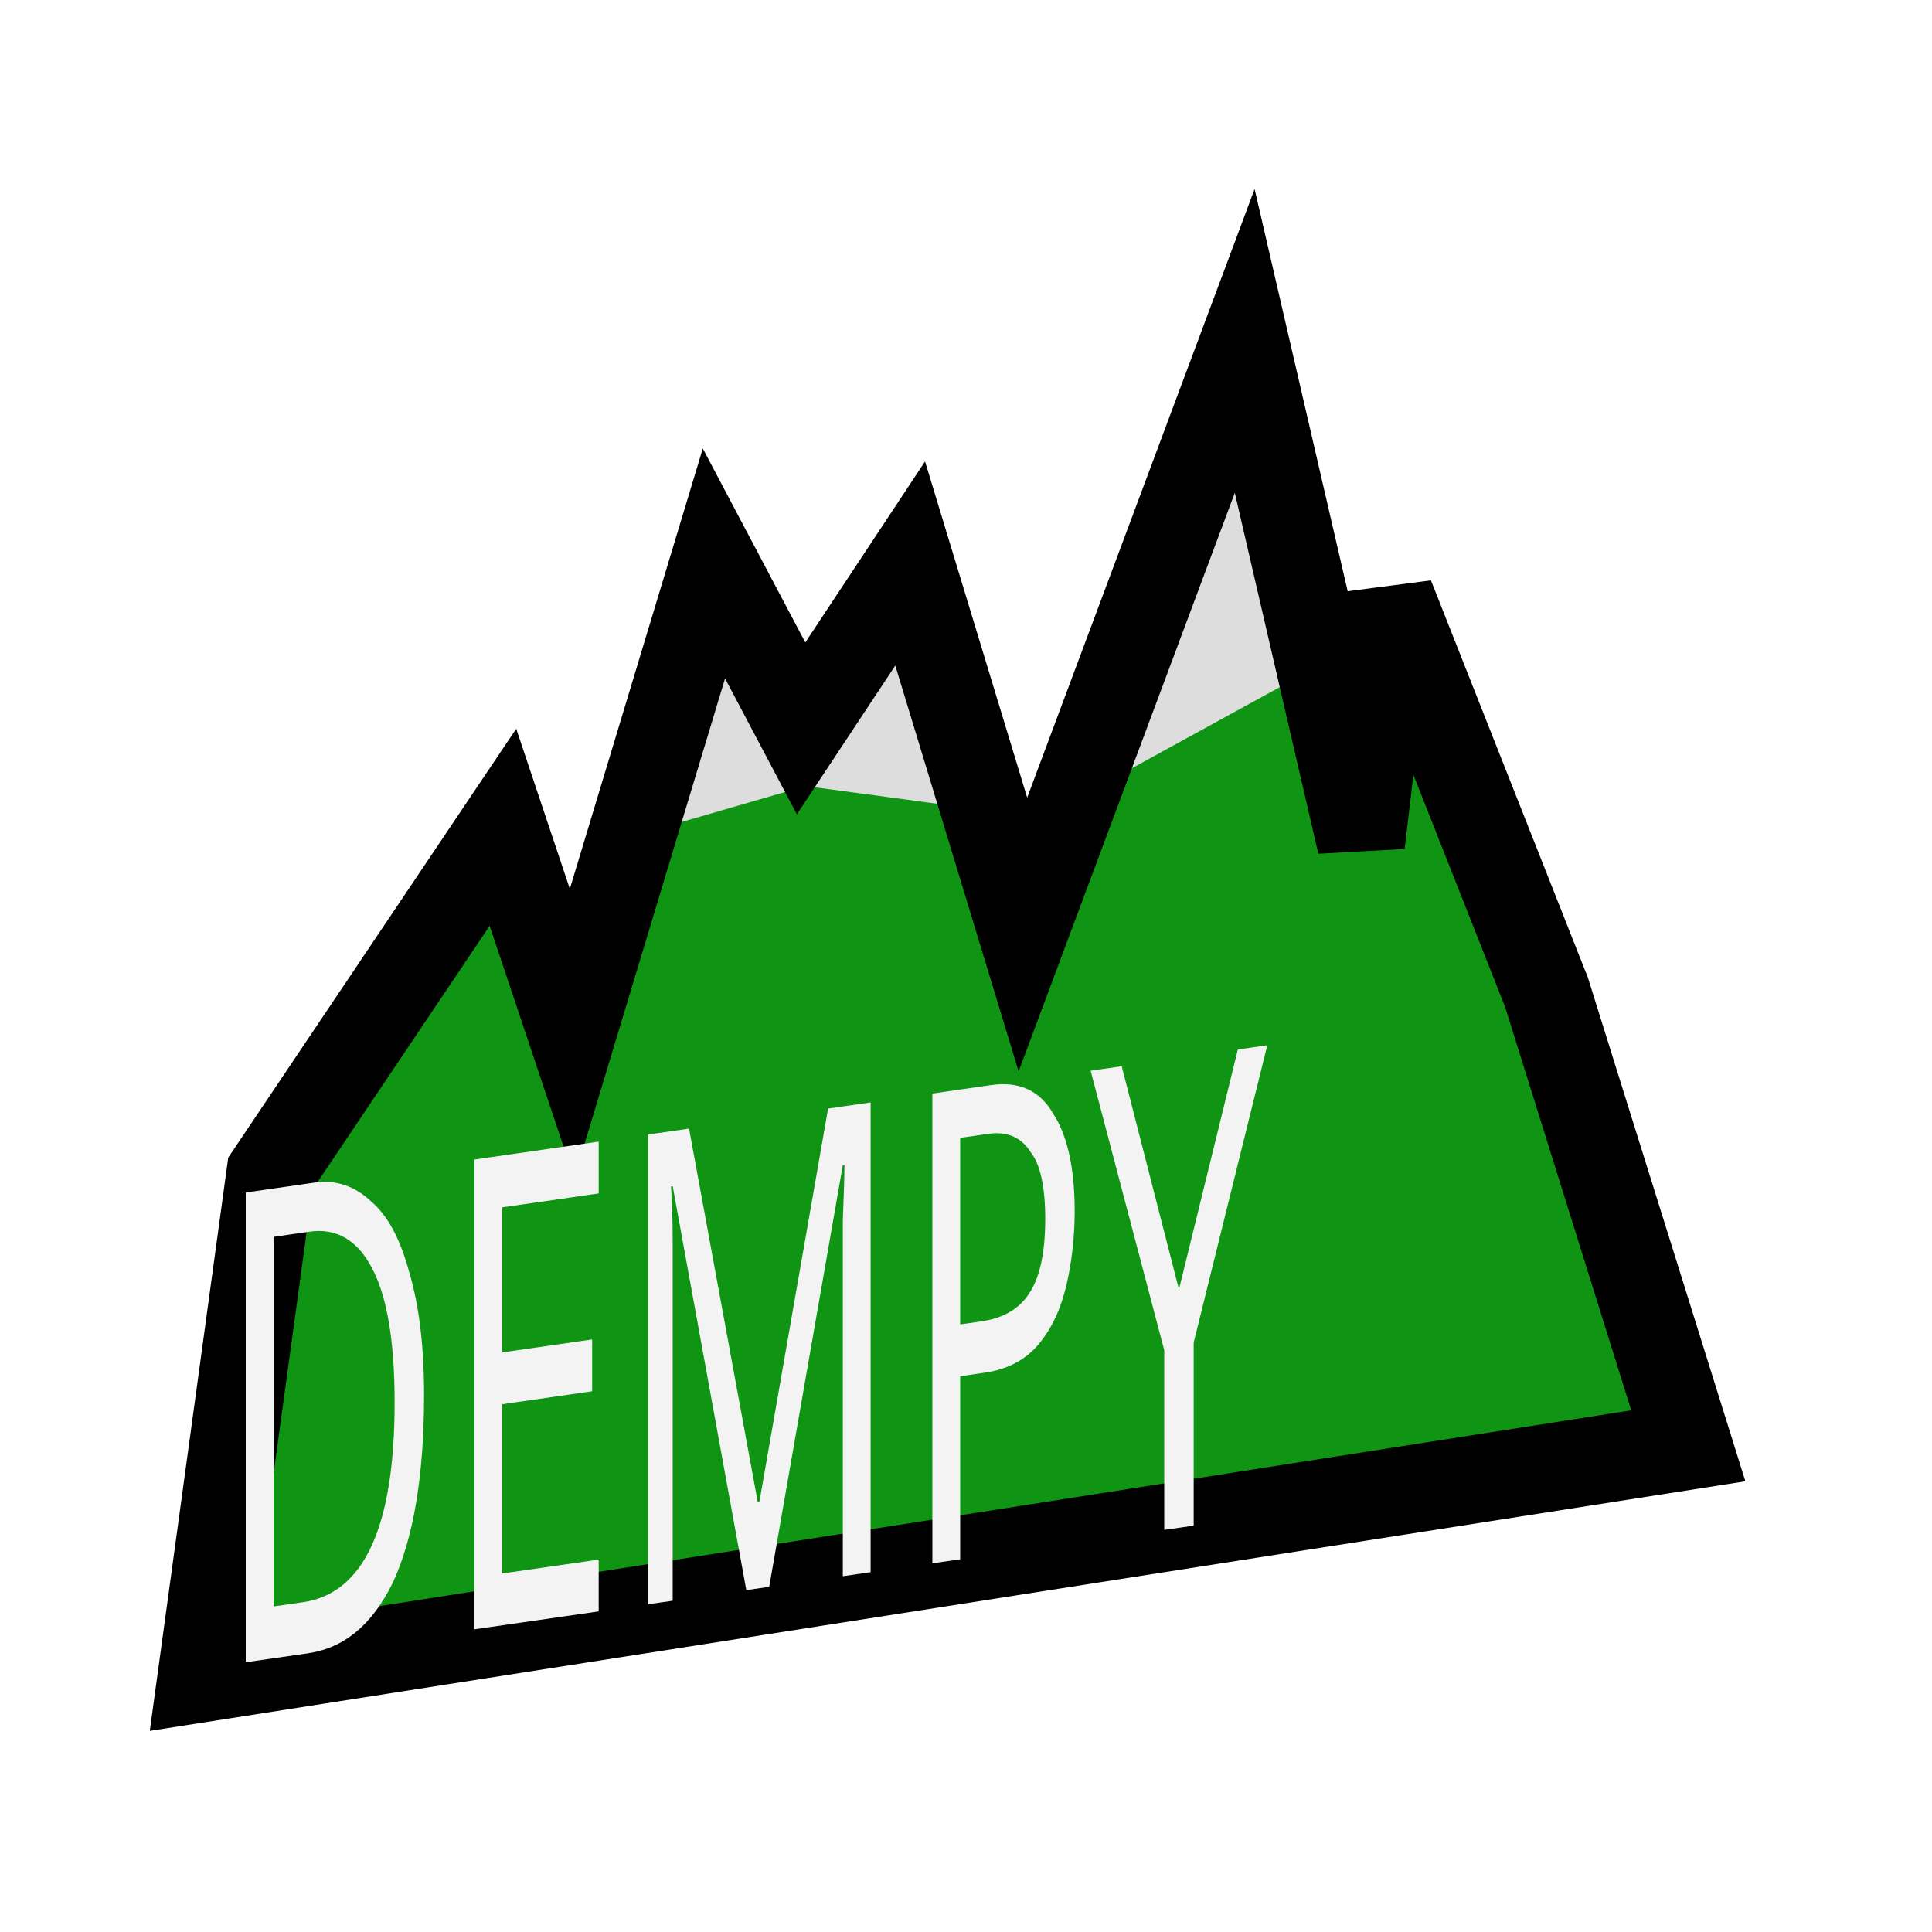
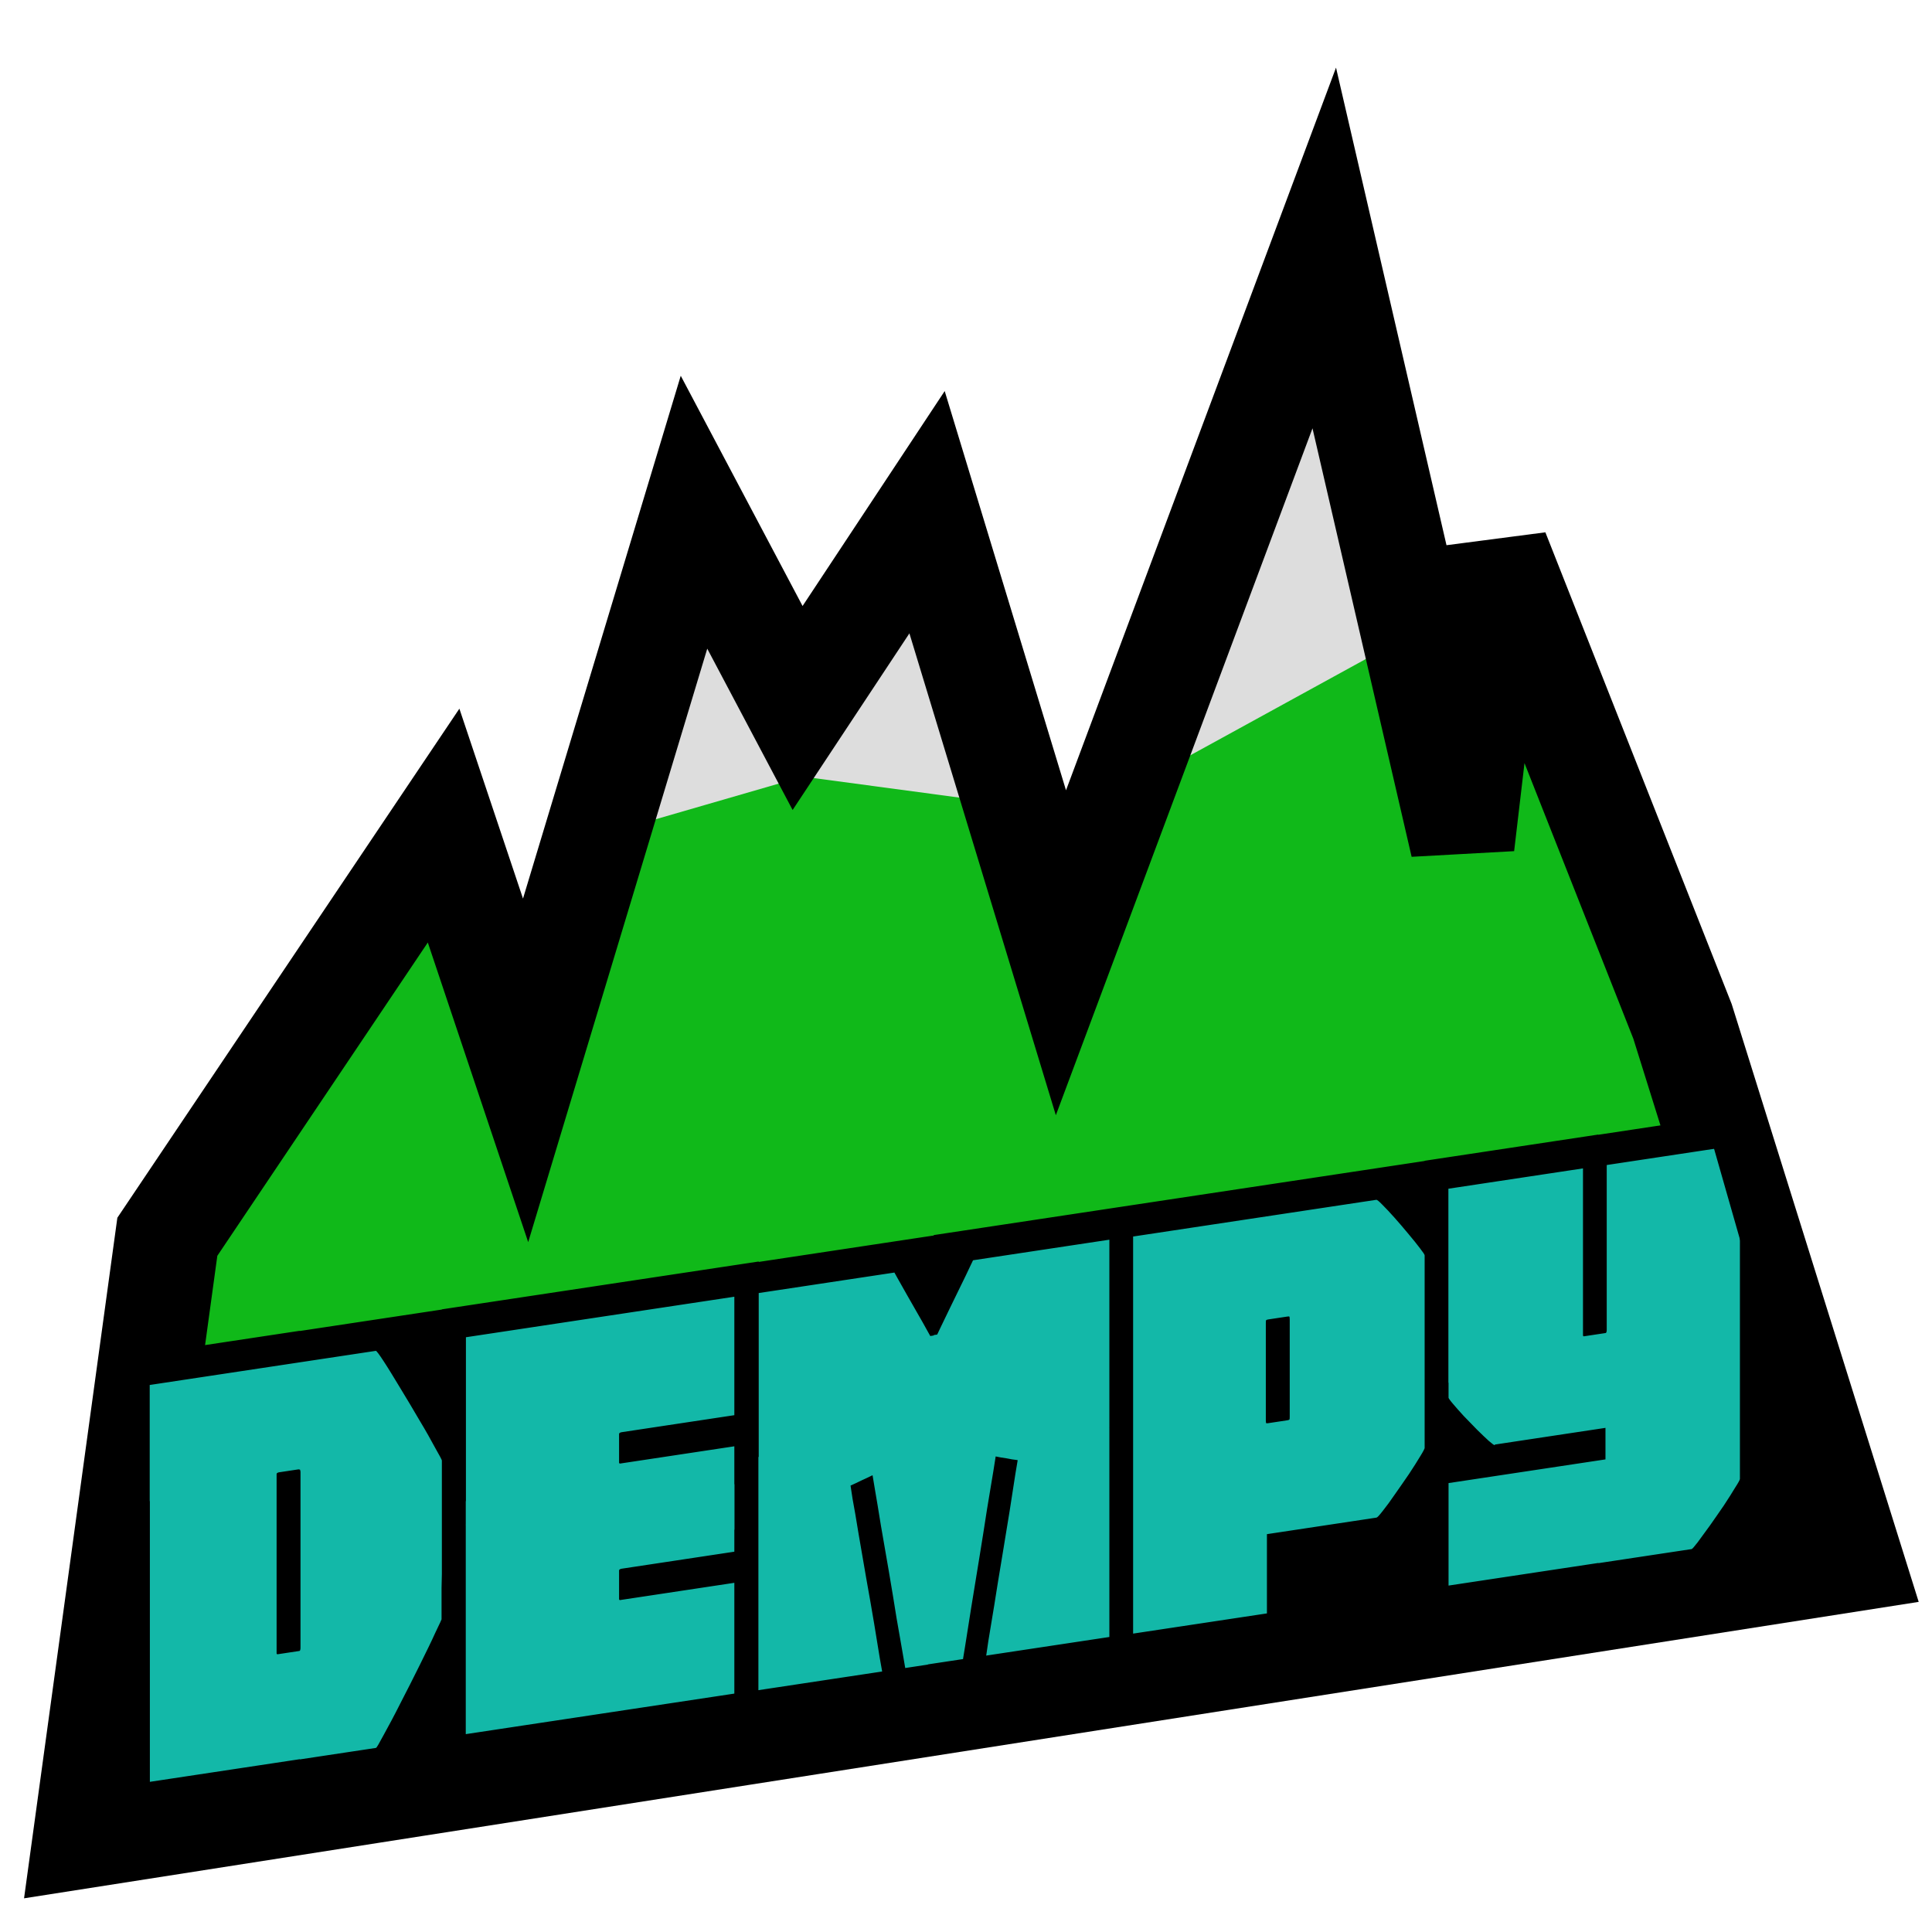
<svg xmlns="http://www.w3.org/2000/svg" width="48" height="48" viewBox="0 0 12.7 12.7" version="1.1" id="svg1">
-   <defs id="defs1" />
+   <defs id="defs1">
+     </defs>
  <g id="layer1">
-     <path style="fill:#0f9413;stroke:none;stroke-width:0.577;stroke-linecap:butt;stroke-linejoin:miter;stroke-dasharray:none;stroke-opacity:1;fill-opacity:1" d="M 1.777,7.715 3.306,5.438 3.76,6.794 4.693,3.704 5.266,4.788 5.983,3.704 6.724,6.143 8.182,2.241 8.947,5.547 9.138,3.921 10.166,6.523 11.098,9.504 1.323,11.033 Z" id="path4" />
-     <path style="fill:#dddddd;fill-opacity:1;stroke:none;stroke-width:0.265px;stroke-linecap:butt;stroke-linejoin:miter;stroke-opacity:1" d="M 7.054,5.262 8.675,4.373 8.182,2.241 Z" id="path3" />
-     <path style="fill:#dddddd;fill-opacity:1;stroke:none;stroke-width:0.265px;stroke-linecap:butt;stroke-linejoin:miter;stroke-opacity:1" d="M 4.693,3.704 4.151,5.499 5.296,5.167 6.476,5.326 5.983,3.704 5.266,4.788 Z" id="path2" />
-     <path style="fill:none;stroke:#000000;stroke-width:0.577;stroke-linecap:butt;stroke-linejoin:miter;stroke-dasharray:none;stroke-opacity:1" d="M 1.777,7.715 3.306,5.438 3.76,6.794 4.693,3.704 5.266,4.788 5.983,3.704 6.724,6.143 8.182,2.241 8.947,5.547 9.138,3.921 10.166,6.523 11.098,9.504 1.323,11.033 Z" id="path1" />
-     <text xml:space="preserve" style="font-size:2.99px;line-height:1.25;font-family:sans-serif;text-align:center;text-anchor:middle;fill:#dddddd;fill-opacity:1;stroke:none;stroke-width:0.032;stroke-dasharray:none;stroke-opacity:1" x="9.024" y="7.682" id="text1" transform="matrix(0.6881615,-0.09919062,2.0528978e-7,1.453147,0,0)">
-       <tspan id="tspan1" style="font-style:normal;font-variant:normal;font-weight:normal;font-stretch:normal;font-size:2.99px;font-family:OpenDyslexicMono;-inkscape-font-specification:OpenDyslexicMono;fill:#f3f3f3;fill-opacity:1;stroke:none;stroke-width:0.032;stroke-dasharray:none;stroke-opacity:1" x="9.024" y="7.682">DEMPY</tspan>
+     <path style="fill:#10b919;fill-opacity:1;stroke:none;stroke-width:0.685;stroke-linecap:butt;stroke-linejoin:miter;stroke-dasharray:none;stroke-opacity:1" d="M 1.1,8.13 2.916,5.427 3.455,7.036 4.562,3.367 5.243,4.654 6.094,3.367 6.974,6.263 8.705,1.63 9.613,5.555 9.84,3.625 11.06,6.714 12.167,10.253 0.56,12.069 Z" id="path4" />
+     <path style="fill:#dddddd;fill-opacity:1;stroke:none;stroke-width:0.314px;stroke-linecap:butt;stroke-linejoin:miter;stroke-opacity:1" d="M 7.365,5.217 9.29,4.161 8.705,1.63 Z" id="path3" />
+     <path style="fill:#dddddd;fill-opacity:1;stroke:none;stroke-width:0.314px;stroke-linecap:butt;stroke-linejoin:miter;stroke-opacity:1" d="M 4.562,3.367 3.918,5.499 5.278,5.105 6.679,5.293 6.094,3.367 5.243,4.654 Z" id="path2" />
+     <path style="fill:none;stroke:#000000;stroke-width:0.685;stroke-linecap:butt;stroke-linejoin:miter;stroke-dasharray:none;stroke-opacity:1" d="M 1.1,8.13 2.916,5.427 3.455,7.036 4.562,3.367 5.243,4.654 6.094,3.367 6.974,6.263 8.705,1.63 9.613,5.555 9.84,3.625 11.06,6.714 12.167,10.253 0.56,12.069 Z" id="path1" />
+     <text xml:space="preserve" style="font-size:3.175px;line-height:1.25;font-family:sans-serif;text-align:center;text-anchor:middle;stroke-width:0.265" x="5.3" y="1.839" id="text6">
+       <tspan id="tspan6" style="font-style:normal;font-variant:normal;font-weight:normal;font-stretch:normal;font-size:3.175px;font-family:Honk;-inkscape-font-specification:Honk;stroke-width:0.265" x="5.3" y="1.839" />
    </text>
+     <path style="fill:#13b8a8;fill-opacity:1;stroke:none;stroke-width:0.314px;stroke-linecap:butt;stroke-linejoin:miter;stroke-opacity:1" d="M 0.955,8.993 11.237,7.445 12.031,10.224 0.618,12.11 Z" id="path6" />
+     <path style="font-size:3.783px;line-height:1.25;font-family:Honk;-inkscape-font-specification:Honk;text-align:center;text-anchor:middle;stroke-width:0.04" d="m 1.779,9.006 c 0,-0.265 0,-0.794 0,-0.794 0.05,0 0.151,0 0.151,0 0,0.007 0,0.061 0,0.061 0,0.041 0,0.138 0,0.138 0,0.051 0,0.14 0,0.14 0,0.033 0,0.059 0,0.059 0,0.007 0,0.061 0,0.061 0,0.041 0,0.138 0,0.138 0,0.051 0,0.14 0,0.14 0,0.033 0,0.059 0,0.059 -0.05,-10e-8 -0.101,-10e-8 -0.151,-2e-7 z m 0.957,-0.378 c 0,-0.005 0,-0.045 0,-0.045 0,-0.033 0,-0.112 0,-0.112 0,-0.044 0,-0.132 0,-0.132 0,-0.042 0,-0.112 0,-0.112 0,-0.025 0,-0.045 0,-0.045 0,-0.004 0,-0.009 0,-0.009 0.001,-0.003 0.003,-0.004 0.004,-0.004 0.003,-0.001 0.006,-0.002 0.011,-0.002 0.014,0 0.04,0 0.04,0 0.014,0 0.04,0 0.04,0 0.014,0 0.042,0 0.042,0 0.005,0 0.008,6.3e-4 0.009,0.002 0.003,0 0.004,0.001 0.004,0.004 0.001,0.001 0.002,0.004 0.002,0.009 0,0.005 0,0.045 0,0.045 0,0.033 0,0.112 0,0.112 0,0.044 0,0.132 0,0.132 0,0.042 0,0.112 0,0.112 0,0.025 0,0.045 0,0.045 0,0.003 0,0.03 0,0.03 0,0.021 0,0.074 0,0.074 0,0.031 0,0.096 0,0.096 0,0.033 0,0.096 0,0.096 0,0.029 0,0.076 0,0.076 0,0.016 0,0.028 0,0.028 0,0.005 -6.3e-4,0.009 -0.002,0.011 0,0.001 -0.001,0.003 -0.004,0.004 -0.002,0 -0.009,0 -0.009,0 -0.02,0 -0.061,0 -0.061,0 -0.019,0 -0.061,0 -0.061,0 -0.005,0 -0.011,0 -0.011,0 -0.001,-0.001 -0.004,-0.004 -0.004,-0.004 0,-0.003 0,-0.011 0,-0.011 0,-0.003 0,-0.028 0,-0.028 0,-0.022 0,-0.076 0,-0.076 0,-0.031 0,-0.096 0,-0.096 0,-0.033 0,-0.096 0,-0.096 0,-0.028 0,-0.074 0,-0.074 3e-7,-0.01 7e-7,-0.02 10e-7,-0.03 z m -0.957,0.034 c 0.05,0 0.151,0 0.151,0 0,0.007 0,0.066 0,0.066 0,0.047 0,0.168 0,0.168 0,0.07 0,0.218 0,0.218 0,0.076 0,0.219 0,0.219 0,0.064 0,0.168 0,0.168 0,0.036 0,0.064 0,0.064 0.008,0 0.068,0 0.068,0 0.051,0 0.178,0 0.178,0 0.074,0 0.231,0 0.231,0 0.079,0 0.229,0 0.229,0 0.069,0 0.178,0 0.178,0 0.039,0 0.07,0 0.07,0 0,0.024 0,0.076 0,0.076 0,0.025 0,0.076 0,0.076 -0.009,0 -0.079,0 -0.079,0 -0.058,0 -0.206,0 -0.206,0 -0.085,0 -0.267,0 -0.267,0 -0.093,0 -0.269,0 -0.269,0 -0.078,0 -0.204,0 -0.204,0 -0.044,0 -0.079,0 -0.079,0 -4e-7,-0.008 -4e-7,-0.076 -4e-7,-0.076 0,-0.056 0,-0.197 0,-0.197 0,-0.082 0,-0.255 0,-0.255 0,-0.088 0,-0.253 0,-0.253 0,-0.076 0,-0.197 0,-0.197 z m 0,-0.106 c 0,-0.008 0,-0.076 0,-0.076 0,-0.056 0,-0.197 0,-0.197 0,-0.082 0,-0.255 0,-0.255 0,-0.088 0,-0.253 0,-0.253 0,-0.076 0,-0.197 0,-0.197 0,-0.043 0,-0.078 0,-0.078 0.009,-1.5e-6 0.079,-1.5e-6 0.079,-1.5e-6 0.058,0 0.204,0 0.204,0 0.086,0 0.269,0 0.269,0 0.093,0 0.267,0 0.267,0 0.079,0 0.206,0 0.206,0 0.044,0 0.079,0 0.079,0 0,0.024 0,0.076 0,0.076 0,0.025 0,0.076 0,0.076 -0.008,0 -0.07,0 -0.07,0 -0.05,0 -0.178,0 -0.178,0 -0.073,0 -0.229,0 -0.229,0 -0.079,0 -0.231,0 -0.231,0 -0.068,0 -0.178,0 -0.178,0 -0.038,0 -0.068,0 -0.068,0 0,0.007 0,0.066 0,0.066 0,0.047 0,0.168 0,0.168 0,0.07 0,0.218 0,0.218 0,0.076 0,0.219 0,0.219 0,0.064 0,0.168 0,0.168 0,0.036 0,0.064 0,0.064 -0.05,-2e-7 -0.101,-5e-7 -0.151,-7e-7 z M 3.939,9.346 c -0.05,0 -0.151,0 -0.151,0 0,-0.017 0,-0.149 0,-0.149 0,-0.122 0,-0.494 0,-0.494 0,-0.001 0,-0.009 0,-0.009 0,-0.005 0,-0.009 0,-0.009 0,-0.001 0,-0.009 0,-0.009 0,-0.005 0,-0.009 0,-0.009 0,-0.226 0,-0.545 0,-0.545 0,-0.097 0,-0.174 0,-0.174 0.05,0 0.151,0 0.151,0 z m 0,-0.685 c 0,0.009 0,0.078 0,0.078 0,0.055 0,0.197 0,0.197 0,0.081 0,0.253 0,0.253 0,0.088 0,0.255 0,0.255 0,0.075 0,0.197 0,0.197 0,0.042 0,0.076 0,0.076 -0.009,0 -0.079,0 -0.079,0 -0.058,0 -0.206,0 -0.206,0 -0.085,0 -0.267,0 -0.267,0 -0.093,0 -0.269,0 -0.269,0 -0.078,0 -0.204,0 -0.204,0 -0.044,0 -0.079,0 -0.079,0 7e-7,-0.05 7e-7,-0.151 7e-7,-0.151 0.006,0 0.053,0 0.053,0 0.039,0 0.134,0 0.134,0 0.053,0 0.159,0 0.159,0 0.05,0 0.132,0 0.132,0 0.03,0 0.055,0 0.055,0 0.004,0 0.02,-0.019 0.049,-0.057 0.03,-0.038 0.066,-0.084 0.106,-0.14 0.042,-0.057 0.083,-0.113 0.123,-0.17 0.04,-0.057 0.074,-0.105 0.1,-0.146 0.028,-0.04 0.042,-0.062 0.042,-0.066 0,-0.004 0,-0.032 0,-0.032 0,-0.024 0,-0.081 0,-0.081 0,-0.033 0,-0.096 0,-0.096 0,-0.031 0,-0.081 0,-0.081 0,-0.019 0,-0.034 0,-0.034 0.05,-10e-8 0.101,-10e-8 0.151,-2e-7 z m 0,-0.106 c -0.05,0 -0.151,0 -0.151,0 0,-0.004 0,-0.032 0,-0.032 0,-0.024 0,-0.081 0,-0.081 0,-0.033 0,-0.096 0,-0.096 0,-0.031 0,-0.081 0,-0.081 0,-0.019 0,-0.034 0,-0.034 0,-0.004 -0.014,-0.026 -0.042,-0.066 C 3.719,8.124 3.686,8.075 3.645,8.019 3.605,7.962 3.564,7.906 3.523,7.85 3.482,7.794 3.447,7.746 3.417,7.708 3.388,7.671 3.371,7.652 3.367,7.652 c -0.006,0 -0.055,0 -0.055,0 -0.038,0 -0.132,0 -0.132,0 -0.053,0 -0.159,0 -0.159,0 -0.05,0 -0.134,0 -0.134,0 -0.029,0 -0.053,0 -0.053,0 0,-0.05 0,-0.151 0,-0.151 0.009,-1.6e-6 0.079,-1.6e-6 0.079,-1.6e-6 0.058,0 0.204,0 0.204,0 0.086,0 0.269,0 0.269,0 0.093,0 0.267,0 0.267,0 0.079,0 0.206,0 0.206,0 0.044,0 0.079,0 0.079,0 0,0.009 0,0.078 0,0.078 0,0.055 0,0.197 0,0.197 0,0.081 0,0.253 0,0.253 0,0.088 0,0.255 0,0.255 0,0.075 0,0.197 0,0.197 1e-7,0.025 1e-7,0.05 2e-7,0.076 z M 3.787,9.006 c 0,-0.265 0,-0.794 0,-0.794 0.05,0 0.151,0 0.151,0 0,0.007 0,0.061 0,0.061 0,0.041 0,0.138 0,0.138 0,0.051 0,0.14 0,0.14 0,0.033 0,0.059 0,0.059 0,0.007 0,0.061 0,0.061 0,0.041 0,0.138 0,0.138 0,0.051 0,0.14 0,0.14 0,0.033 0,0.059 0,0.059 -0.05,-10e-8 -0.101,-10e-8 -0.151,-2e-7 z m 0,-0.231 c 0.05,0 0.151,0 0.151,0 0,0.009 0,0.079 0,0.079 0,0.057 0,0.199 0,0.199 0,0.078 0,0.236 0,0.236 0,0.074 0,0.197 0,0.197 0,0.044 0,0.079 0,0.079 0.01,0 0.089,0 0.089,0 0.064,0 0.219,0 0.219,0 0.087,0 0.261,0 0.261,0 0.082,0 0.219,0 0.219,0 0.049,0 0.089,0 0.089,0 0,0.024 0,0.076 0,0.076 0,0.025 0,0.076 0,0.076 -0.008,0 -0.076,0 -0.076,0 -0.054,0 -0.191,0 -0.191,0 -0.079,0 -0.248,0 -0.248,0 -0.087,0 -0.25,0 -0.25,0 -0.072,0 -0.189,0 -0.189,0 -0.042,0 -0.076,0 -0.076,0 0,-0.008 0,-0.068 0,-0.068 0,-0.05 0,-0.174 0,-0.174 0,-0.073 0,-0.229 0,-0.229 0,-0.079 0,-0.227 0,-0.227 0,-0.067 0,-0.176 0,-0.176 z m 0,-0.333 c 0,-0.008 0,-0.068 0,-0.068 0,-0.05 0,-0.174 0,-0.174 0,-0.073 0,-0.229 0,-0.229 0,-0.079 0,-0.227 0,-0.227 0,-0.067 0,-0.176 0,-0.176 0,-0.038 0,-0.068 0,-0.068 0.008,-8e-7 0.076,-8e-7 0.076,-8e-7 0.054,0 0.189,0 0.189,0 0.08,0 0.25,0 0.25,0 0.086,0 0.248,0 0.248,0 0.073,0 0.191,0 0.191,0 0.042,0 0.076,0 0.076,0 0,0.024 0,0.076 0,0.076 0,0.025 0,0.076 0,0.076 -0.01,0 -0.089,0 -0.089,0 -0.064,0 -0.219,0 -0.219,0 -0.087,0 -0.261,0 -0.261,0 -0.082,0 -0.219,0 -0.219,0 -0.049,0 -0.089,0 -0.089,0 0,0.009 0,0.079 0,0.079 0,0.057 0,0.199 0,0.199 0,0.078 0,0.236 0,0.236 0,0.074 0,0.197 0,0.197 0,0.044 0,0.079 0,0.079 -0.05,-3e-7 -0.101,-5e-7 -0.151,-8e-7 z m 1.127,-0.204 c 0,-0.004 0,-0.009 0,-0.009 0.001,-0.003 0.003,-0.004 0.004,-0.004 0.003,-0.001 0.006,-0.002 0.011,-0.002 0.009,0 0.078,0 0.078,0 0.056,0 0.193,0 0.193,0 0.077,0 0.231,0 0.231,0 0.073,0 0.193,0 0.193,0 0.043,0 0.078,0 0.078,0 0.005,0 0.008,6.3e-4 0.009,0.002 0.003,0 0.004,0.001 0.004,0.004 0.001,0.001 0.002,0.004 0.002,0.009 0,0.001 0,0.013 0,0.013 0,0.008 0,0.03 0,0.03 0,0.012 0,0.036 0,0.036 0,0.011 0,0.03 0,0.03 0,0.006 0,0.011 0,0.011 0,0.008 -6.3e-4,0.012 -0.002,0.013 -0.001,0.001 -0.006,0.002 -0.013,0.002 -0.009,0 -0.078,0 -0.078,0 -0.056,0 -0.193,0 -0.193,0 -0.077,0 -0.231,0 -0.231,0 -0.073,0 -0.193,0 -0.193,0 -0.043,0 -0.078,0 -0.078,0 -0.005,0 -0.011,0 -0.011,0 -0.001,-0.001 -0.004,-0.004 -0.004,-0.004 0,-0.003 0,-0.011 0,-0.011 0,-0.003 0,-0.03 0,-0.03 0,-0.02 0,-0.061 0,-0.061 3e-7,-0.01 7e-7,-0.02 1e-6,-0.03 z m 0,0.779 c 0,-0.003 0,-0.03 0,-0.03 0,-0.02 0,-0.061 0,-0.061 0,-0.017 0,-0.03 0,-0.03 0,-0.004 0,-0.009 0,-0.009 0.001,-0.003 0.003,-0.004 0.004,-0.004 0.003,-0.001 0.006,-0.002 0.011,-0.002 0.009,0 0.078,0 0.078,0 0.056,0 0.193,0 0.193,0 0.077,0 0.231,0 0.231,0 0.073,0 0.193,0 0.193,0 0.043,0 0.078,0 0.078,0 0.008,0 0.012,6.3e-4 0.013,0.002 0.001,0.001 0.002,0.006 0.002,0.013 0,0.001 0,0.013 0,0.013 0,0.008 0,0.03 0,0.03 0,0.012 0,0.036 0,0.036 0,0.011 0,0.03 0,0.03 0,0.006 0,0.011 0,0.011 0,0.005 -6.3e-4,0.009 -0.002,0.011 0,0.001 -0.001,0.003 -0.004,0.004 -0.002,0 -0.009,0 -0.009,0 -0.009,0 -0.078,0 -0.078,0 -0.056,0 -0.193,0 -0.193,0 -0.077,0 -0.231,0 -0.231,0 -0.073,0 -0.193,0 -0.193,0 -0.043,0 -0.078,0 -0.078,0 -0.005,0 -0.011,0 -0.011,0 -0.001,-0.001 -0.004,-0.004 -0.004,-0.004 0,-0.003 0,-0.011 0,-0.011 z M 5.8,9.346 c -0.05,0 -0.151,0 -0.151,0 0,-0.017 0,-0.149 0,-0.149 0,-0.122 0,-0.494 0,-0.494 0,-0.001 0,-0.009 0,-0.009 0,-0.005 0,-0.009 0,-0.009 0,-0.001 0,-0.009 0,-0.009 0,-0.005 0,-0.009 0,-0.009 0,-0.226 0,-0.545 0,-0.545 0,-0.097 0,-0.174 0,-0.174 0.05,0 0.151,0 0.151,0 0,0.467 0,0.933 0,1.4 z m 0,-0.571 c 0,0.008 0,0.068 0,0.068 0,0.05 0,0.176 0,0.176 0,0.072 0,0.227 0,0.227 0,0.079 0,0.229 0,0.229 0,0.066 0,0.174 0,0.174 0,0.038 0,0.068 0,0.068 -0.008,0 -0.076,0 -0.076,0 -0.054,0 -0.191,0 -0.191,0 -0.079,0 -0.248,0 -0.248,0 -0.087,0 -0.25,0 -0.25,0 -0.073,0 -0.191,0 -0.191,0 -0.041,0 -0.074,0 -0.074,0 1.3e-6,-0.025 1.3e-6,-0.076 1.3e-6,-0.076 0,-0.026 0,-0.076 0,-0.076 0.01,0 0.089,0 0.089,0 0.064,0 0.219,0 0.219,0 0.087,0 0.261,0 0.261,0 0.082,0 0.219,0 0.219,0 0.049,0 0.089,0 0.089,0 0,-0.009 0,-0.079 0,-0.079 0,-0.057 0,-0.197 0,-0.197 0,-0.079 0,-0.236 0,-0.236 0,-0.075 0,-0.199 0,-0.199 0,-0.044 0,-0.079 0,-0.079 0.05,3e-7 0.101,7e-7 0.151,10e-7 z m 0,-0.333 c -0.05,0 -0.151,0 -0.151,0 0,-0.009 0,-0.079 0,-0.079 0,-0.057 0,-0.197 0,-0.197 0,-0.079 0,-0.236 0,-0.236 0,-0.075 0,-0.199 0,-0.199 0,-0.044 0,-0.079 0,-0.079 -0.01,0 -0.089,0 -0.089,0 -0.064,0 -0.219,0 -0.219,0 -0.087,0 -0.261,0 -0.261,0 -0.082,0 -0.219,0 -0.219,0 -0.049,0 -0.089,0 -0.089,0 0,-0.025 0,-0.076 0,-0.076 0,-0.026 0,-0.076 0,-0.076 0.008,0 0.074,0 0.074,0 0.055,0 0.191,0 0.191,0 0.08,0 0.25,0 0.25,0 0.086,0 0.248,0 0.248,0 0.073,0 0.191,0 0.191,0 0.042,0 0.076,0 0.076,0 0,0.008 0,0.068 0,0.068 0,0.05 0,0.176 0,0.176 0,0.072 0,0.227 0,0.227 0,0.079 0,0.229 0,0.229 0,0.066 0,0.174 0,0.174 -1e-7,0.023 -2e-7,0.045 -3e-7,0.068 z m 2.383,0.564 c -0.05,0 -0.151,0 -0.151,0 0,-0.007 0,-0.059 0,-0.059 0,-0.042 0,-0.14 0,-0.14 0,-0.051 0,-0.138 0,-0.138 0,-0.034 0,-0.061 0,-0.061 0,-0.007 0,-0.059 0,-0.059 0,-0.042 0,-0.14 0,-0.14 0,-0.051 0,-0.138 0,-0.138 0,-0.034 0,-0.061 0,-0.061 0.05,0 0.151,0 0.151,0 z m -2.535,0 c 0,-0.265 0,-0.794 0,-0.794 0.05,0 0.151,0 0.151,0 0,0.007 0,0.061 0,0.061 0,0.041 0,0.138 0,0.138 0,0.051 0,0.14 0,0.14 0,0.033 0,0.059 0,0.059 0,0.007 0,0.061 0,0.061 0,0.041 0,0.138 0,0.138 0,0.051 0,0.14 0,0.14 0,0.033 0,0.059 0,0.059 -0.05,-10e-8 -0.101,-10e-8 -0.151,-2e-7 z m 1.267,-1.506 c 0.003,0.03 0.004,0.062 0.006,0.095 0.003,0.032 0.004,0.064 0.004,0.098 0.001,0.033 0.002,0.066 0.002,0.1 0,0.033 -0.001,0.066 -0.004,0.098 -0.001,0.032 -0.004,0.062 -0.008,0.093 -0.001,0 -0.011,0 -0.011,0 -0.006,0 -0.011,0 -0.011,0 -0.003,-0.004 -0.023,-0.034 -0.023,-0.034 -0.015,-0.023 -0.034,-0.05 -0.057,-0.083 -0.023,-0.033 -0.068,-0.098 -0.068,-0.098 -0.023,-0.033 -0.042,-0.061 -0.057,-0.083 -0.013,-0.019 -0.023,-0.034 -0.023,-0.034 -0.107,0 -0.316,0 -0.316,0 -0.099,0 -0.278,0 -0.278,0 -0.078,0 -0.199,0 -0.199,0 -0.041,0 -0.074,0 -0.074,0 0,0.001 0,0.009 0,0.009 0,0.009 0,0.049 0,0.049 0,0.034 0,0.136 0,0.136 0,0.072 0,0.267 0,0.267 0,0.126 0,0.443 0,0.443 -0.05,0 -0.151,0 -0.151,0 0,-0.048 0,-0.153 0,-0.153 0,-0.056 0,-0.174 0,-0.174 0,-0.062 0,-0.187 0,-0.187 0,-0.064 0,-0.189 0,-0.189 0,-0.062 0,-0.183 0,-0.183 0,-0.059 0,-0.168 0,-0.168 0.01,0 0.091,0 0.091,0 0.067,0 0.236,0 0.236,0 0.098,0 0.306,0 0.306,0 0.106,0 0.306,0 0.306,0 0.09,0 0.235,0 0.235,0 0.051,0 0.093,0 0.093,0 -1e-7,-5e-7 -3e-7,-1e-6 -4e-7,-1.5e-6 z m -1.267,1.124 c 0.05,0 0.151,0 0.151,0 0,0.011 0,0.096 0,0.096 0,0.068 0,0.235 0,0.235 0,0.093 0,0.28 0,0.28 0,0.088 0,0.236 0,0.236 0,0.053 0,0.095 0,0.095 0.009,0 0.083,0 0.083,0 0.061,0 0.214,0 0.214,0 0.09,0 0.28,0 0.28,0 0.096,0 0.278,0 0.278,0 0.083,0 0.216,0 0.216,0 0.046,0 0.083,0 0.083,0 0,0.027 0,0.076 0,0.076 0,0.023 0,0.076 0,0.076 -0.015,0 -0.106,0 -0.106,0 -0.071,0 -0.248,0 -0.248,0 -0.1,0 -0.312,0 -0.312,0 -0.108,0 -0.31,0 -0.31,0 -0.091,0 -0.238,0 -0.238,0 -0.05,0 -0.091,0 -0.091,0 7e-7,-0.009 7e-7,-0.078 7e-7,-0.078 0,-0.058 0,-0.204 0,-0.204 0,-0.085 0,-0.265 0,-0.265 0,-0.092 0,-0.265 0,-0.265 0,-0.078 0,-0.202 0,-0.202 z m 2.535,0 c 0,0.009 0,0.079 0,0.079 0,0.057 0,0.202 0,0.202 0,0.085 0,0.265 0,0.265 0,0.092 0,0.265 0,0.265 0,0.078 0,0.204 0,0.204 0,0.043 0,0.078 0,0.078 -0.01,0 -0.093,0 -0.093,0 -0.067,0 -0.236,0 -0.236,0 -0.099,0 -0.31,0 -0.31,0 -0.108,0 -0.314,0 -0.314,0 -0.093,0 -0.246,0 -0.246,0 -0.055,0 -0.106,0 -0.106,0 3e-6,-0.028 3e-6,-0.076 3e-6,-0.076 0,-0.024 0,-0.076 0,-0.076 0.009,0 0.083,0 0.083,0 0.061,0 0.214,0 0.214,0 0.09,0 0.28,0 0.28,0 0.096,0 0.278,0 0.278,0 0.083,0 0.216,0 0.216,0 0.046,0 0.083,0 0.083,0 0,-0.011 0,-0.095 0,-0.095 0,-0.069 0,-0.236 0,-0.236 0,-0.093 0,-0.28 0,-0.28 0,-0.088 0,-0.235 0,-0.235 0,-0.054 0,-0.096 0,-0.096 z M 6.916,7.5 c 0.01,0 0.091,0 0.091,0 0.067,0 0.236,0 0.236,0 0.098,0 0.306,0 0.306,0 0.106,0 0.306,0 0.306,0 0.09,0 0.235,0 0.235,0 0.051,0 0.093,0 0.093,0 0,0.053 0,0.168 0,0.168 0,0.06 0,0.183 0,0.183 0,0.062 0,0.189 0,0.189 0,0.063 0,0.187 0,0.187 0,0.06 0,0.174 0,0.174 0,0.054 0,0.153 0,0.153 -0.05,0 -0.151,0 -0.151,0 0,-0.169 0,-0.443 0,-0.443 0,-0.106 0,-0.267 0,-0.267 0,-0.057 0,-0.136 0,-0.136 0,-0.024 0,-0.049 0,-0.049 0,-0.005 0,-0.009 0,-0.009 -0.008,0 -0.074,0 -0.074,0 -0.055,0 -0.199,0 -0.199,0 -0.087,0 -0.28,0 -0.28,0 -0.103,0 -0.314,0 -0.314,0 -0.003,0.004 -0.023,0.034 -0.023,0.034 -0.015,0.023 -0.034,0.05 -0.057,0.083 -0.023,0.033 -0.068,0.098 -0.068,0.098 -0.023,0.033 -0.042,0.061 -0.057,0.083 -0.013,0.019 -0.023,0.034 -0.023,0.034 -0.001,0 -0.011,0 -0.011,0 -0.006,0 -0.011,0 -0.011,0 -0.004,-0.03 -0.007,-0.061 -0.009,-0.093 -0.001,-0.033 -0.002,-0.066 -0.002,-0.098 0,-0.034 0,-0.1 0,-0.1 0.001,-0.034 0.003,-0.067 0.004,-0.098 0.003,-0.033 0.005,-0.064 0.008,-0.095 z m -0.182,2.066 c -0.001,0.002 -0.013,0.017 -0.013,0.017 -0.009,0.011 -0.026,0.034 -0.026,0.034 -0.007,0.009 -0.013,0.017 -0.013,0.017 -0.003,-0.002 -0.025,-0.017 -0.025,-0.017 -0.015,-0.011 -0.031,-0.023 -0.047,-0.034 -0.013,-0.009 -0.023,-0.017 -0.023,-0.017 -0.002,-0.007 -0.015,-0.066 -0.015,-0.066 C 6.563,9.456 6.551,9.399 6.536,9.329 6.521,9.259 6.504,9.184 6.486,9.106 6.469,9.028 6.452,8.954 6.437,8.885 6.422,8.814 6.41,8.757 6.399,8.713 c -0.007,-0.037 -0.013,-0.066 -0.013,-0.066 0.004,-8.414e-4 0.034,-0.008 0.034,-0.008 0.024,-0.006 0.047,-0.012 0.07,-0.017 0.02,-0.005 0.036,-0.009 0.036,-0.009 0.002,0.008 0.015,0.07 0.015,0.07 0.01,0.045 0.023,0.105 0.038,0.178 0.016,0.072 0.033,0.148 0.051,0.229 0.018,0.081 0.034,0.158 0.049,0.231 0.016,0.072 0.03,0.131 0.04,0.178 0.005,0.023 0.01,0.045 0.015,0.068 z m 0.367,0 c 0.002,-0.008 0.015,-0.068 0.015,-0.068 0.01,-0.047 0.023,-0.106 0.038,-0.178 0.016,-0.073 0.033,-0.15 0.051,-0.231 0.018,-0.081 0.034,-0.157 0.049,-0.229 0.016,-0.073 0.03,-0.132 0.04,-0.178 0.008,-0.039 0.015,-0.07 0.015,-0.07 0.004,0.001 0.034,0.009 0.034,0.009 0.024,0.005 0.047,0.011 0.07,0.017 0.02,0.004 0.036,0.008 0.036,0.008 -0.002,0.007 -0.015,0.066 -0.015,0.066 -0.009,0.044 -0.021,0.102 -0.036,0.172 -0.015,0.069 -0.032,0.143 -0.049,0.221 -0.018,0.078 -0.034,0.153 -0.049,0.223 -0.015,0.069 -0.028,0.126 -0.038,0.17 -0.007,0.037 -0.013,0.066 -0.013,0.066 -0.003,0.002 -0.025,0.017 -0.025,0.017 -0.015,0.011 -0.031,0.023 -0.047,0.034 -0.013,0.009 -0.023,0.017 -0.023,0.017 -0.001,-0.002 -0.013,-0.017 -0.013,-0.017 -0.009,-0.011 -0.026,-0.034 -0.026,-0.034 -0.007,-0.009 -0.013,-0.017 -0.013,-0.017 z m 0.931,-0.56 c 0,-0.265 0,-0.794 0,-0.794 0.05,0 0.151,0 0.151,0 0,0.007 0,0.061 0,0.061 0,0.041 0,0.138 0,0.138 0,0.051 0,0.14 0,0.14 0,0.033 0,0.059 0,0.059 0,0.007 0,0.061 0,0.061 0,0.041 0,0.138 0,0.138 0,0.051 0,0.14 0,0.14 0,0.033 0,0.059 0,0.059 z M 10.188,8.794 c -0.05,0 -0.151,0 -0.151,0 0,-0.007 0,-0.059 0,-0.059 0,-0.042 0,-0.14 0,-0.14 0,-0.051 0,-0.138 0,-0.138 0,-0.034 0,-0.061 0,-0.061 0,-0.007 0,-0.059 0,-0.059 0,-0.042 0,-0.14 0,-0.14 0,-0.051 0,-0.138 0,-0.138 0,-0.034 0,-0.061 0,-0.061 0.05,0 0.151,0 0.151,0 z M 8.032,8.62 c 0.05,0 0.151,0 0.151,0 0,0.315 0,0.946 0,0.946 0.007,0 0.066,0 0.066,0 0.048,0 0.155,0 0.155,0 0.056,0 0.153,0 0.153,0 0.038,0 0.068,0 0.068,0 0.007,0 0.061,0 0.061,0 0.044,0 0.144,0 0.144,0 0.052,0 0.142,0 0.142,0 0.035,0 0.062,0 0.062,0 0,-0.127 0,-0.382 0,-0.382 0.005,0 0.042,0 0.042,0 0.031,0 0.11,0 0.11,0 0.048,0 0.149,0 0.149,0 0.054,0 0.159,0 0.159,0 0.051,0 0.142,0 0.142,0 0.039,0 0.095,0 0.095,0 0.005,0 0.018,-0.009 0.04,-0.028 0.023,-0.019 0.049,-0.043 0.078,-0.072 0.03,-0.029 0.06,-0.058 0.089,-0.087 0.029,-0.03 0.053,-0.056 0.072,-0.078 0.019,-0.021 0.028,-0.034 0.028,-0.038 0,-0.098 0,-0.295 0,-0.295 0.05,0 0.151,0 0.151,0 0,0.377 0,1.131 0,1.131 -0.006,0 -0.059,0 -0.059,0 -0.042,0 -0.153,0 -0.153,0 -0.065,0 -0.208,0 -0.208,0 -0.076,0 -0.227,0 -0.227,0 -0.074,0 -0.21,0 -0.21,0 -0.059,0 -0.153,0 -0.153,0 -0.032,0 -0.057,0 -0.057,0 -0.009,0 -0.079,0 -0.079,0 -0.057,0 -0.202,0 -0.202,0 -0.084,0 -0.263,0 -0.263,0 -0.092,0 -0.265,0 -0.265,0 -0.077,0 -0.202,0 -0.202,0 -0.043,0 -0.078,0 -0.078,0 z m 0,-0.064 c 0,-0.008 0,-0.076 0,-0.076 0,-0.056 0,-0.197 0,-0.197 0,-0.082 0,-0.255 0,-0.255 0,-0.088 0,-0.253 0,-0.253 0,-0.076 0,-0.197 0,-0.197 0,-0.043 0,-0.078 0,-0.078 0.009,-1e-6 0.079,-1e-6 0.079,-1e-6 0.058,0 0.204,0 0.204,0 0.086,0 0.269,0 0.269,0 0.093,0 0.267,0 0.267,0 0.079,0 0.206,0 0.206,0 0.044,0 0.079,0 0.079,0 0,0.024 0,0.076 0,0.076 0,0.025 0,0.076 0,0.076 -0.008,0 -0.07,0 -0.07,0 -0.05,0 -0.178,0 -0.178,0 -0.073,0 -0.229,0 -0.229,0 -0.079,0 -0.231,0 -0.231,0 -0.068,0 -0.178,0 -0.178,0 -0.038,0 -0.068,0 -0.068,0 0,0.007 0,0.066 0,0.066 0,0.047 0,0.168 0,0.168 0,0.07 0,0.218 0,0.218 0,0.076 0,0.219 0,0.219 0,0.064 0,0.168 0,0.168 0,0.036 0,0.064 0,0.064 -0.05,-2e-7 -0.101,-5e-7 -0.151,-7e-7 z m 2.156,0 c -0.05,0 -0.151,0 -0.151,0 0,-0.201 0,-0.601 0,-0.601 0,-0.004 -0.01,-0.016 -0.03,-0.038 -0.019,-0.021 -0.043,-0.047 -0.072,-0.076 -0.029,-0.03 -0.059,-0.06 -0.089,-0.089 -0.03,-0.029 -0.056,-0.053 -0.078,-0.072 -0.021,-0.019 -0.034,-0.028 -0.038,-0.028 -0.007,0 -0.066,0 -0.066,0 -0.046,0 -0.161,0 -0.161,0 -0.064,0 -0.193,0 -0.193,0 -0.061,0 -0.163,0 -0.163,0 -0.036,0 -0.064,0 -0.064,0 0,-0.025 0,-0.076 0,-0.076 0,-0.026 0,-0.076 0,-0.076 0.017,-2e-7 0.098,-2e-7 0.098,-2e-7 0.061,0 0.21,0 0.21,0 0.086,0 0.263,0 0.263,0 0.09,0 0.259,0 0.259,0 0.076,0 0.197,0 0.197,0 0.043,0 0.078,0 0.078,0 0,0.009 0,0.078 0,0.078 0,0.055 0,0.197 0,0.197 0,0.081 0,0.253 0,0.253 0,0.088 0,0.255 0,0.255 0,0.075 0,0.197 0,0.197 z m -1.161,0.079 c 0,-0.008 0,-0.07 0,-0.07 0,-0.05 0,-0.165 0,-0.165 0,-0.059 0,-0.163 0,-0.163 0,-0.04 0,-0.072 0,-0.072 0,-0.008 6.3e-4,-0.012 0.002,-0.013 0.001,-0.001 0.006,-0.002 0.013,-0.002 0.014,0 0.04,0 0.04,0 0.014,0 0.04,0 0.04,0 0.014,0 0.042,0 0.042,0 0.008,0 0.012,6.3e-4 0.013,0.002 0.001,0.001 0.002,0.006 0.002,0.013 0,0.008 0,0.072 0,0.072 0,0.049 0,0.163 0,0.163 0,0.059 0,0.165 0,0.165 0,0.039 0,0.07 0,0.07 0,0.008 -6.3e-4,0.012 -0.002,0.013 -0.001,0.001 -0.006,0.002 -0.013,0.002 -0.02,0 -0.061,0 -0.061,0 -0.019,0 -0.061,0 -0.061,0 -0.008,0 -0.012,-6.3e-4 -0.013,-0.002 -0.001,-0.001 -0.002,-0.006 -0.002,-0.013 z m 3.166,0.026 c 0,0.009 0,0.078 0,0.078 0,0.055 0,0.197 0,0.197 0,0.081 0,0.253 0,0.253 0,0.088 0,0.255 0,0.255 0,0.075 0,0.197 0,0.197 0,0.042 0,0.076 0,0.076 -0.009,0 -0.078,0 -0.078,0 -0.056,0 -0.197,0 -0.197,0 -0.083,0 -0.259,0 -0.259,0 -0.09,0 -0.263,0 -0.263,0 -0.079,0 -0.21,0 -0.21,0 -0.049,0 -0.098,0 -0.098,0 5e-6,-0.025 5e-6,-0.076 5e-6,-0.076 0,-0.026 0,-0.076 0,-0.076 0.007,0 0.064,0 0.064,0 0.048,0 0.163,0 0.163,0 0.064,0 0.193,0 0.193,0 0.061,0 0.161,0 0.161,0 0.037,0 0.066,0 0.066,0 0.004,0 0.016,-0.009 0.038,-0.028 0.021,-0.019 0.047,-0.043 0.078,-0.072 0.03,-0.029 0.06,-0.058 0.089,-0.087 0.029,-0.03 0.053,-0.056 0.072,-0.078 0.02,-0.021 0.03,-0.034 0.03,-0.038 0,-0.201 0,-0.601 0,-0.601 z m 0,-0.45 c 0,0.265 0,0.794 0,0.794 -0.05,0 -0.151,0 -0.151,0 0,-0.007 0,-0.059 0,-0.059 0,-0.042 0,-0.14 0,-0.14 0,-0.051 0,-0.138 0,-0.138 0,-0.034 0,-0.061 0,-0.061 0,-0.007 0,-0.059 0,-0.059 0,-0.042 0,-0.14 0,-0.14 0,-0.051 0,-0.138 0,-0.138 0,-0.034 0,-0.061 0,-0.061 0.05,10e-8 0.101,10e-8 0.151,2e-7 z m 0,0.344 c -0.05,0 -0.151,0 -0.151,0 0,-0.007 0,-0.064 0,-0.064 0,-0.048 0,-0.168 0,-0.168 0,-0.071 0,-0.219 0,-0.219 0,-0.075 0,-0.218 0,-0.218 0,-0.065 0,-0.168 0,-0.168 0,-0.037 0,-0.066 0,-0.066 -0.008,0 -0.07,0 -0.07,0 -0.05,0 -0.178,0 -0.178,0 -0.073,0 -0.229,0 -0.229,0 -0.079,0 -0.231,0 -0.231,0 -0.068,0 -0.178,0 -0.178,0 -0.038,0 -0.068,0 -0.068,0 0,-0.025 0,-0.076 0,-0.076 0,-0.026 0,-0.076 0,-0.076 0.009,-9e-7 0.079,-9e-7 0.079,-9e-7 0.058,0 0.204,0 0.204,0 0.086,0 0.269,0 0.269,0 0.093,0 0.267,0 0.267,0 0.079,0 0.206,0 0.206,0 0.044,0 0.079,0 0.079,0 0,0.009 0,0.078 0,0.078 0,0.055 0,0.197 0,0.197 0,0.081 0,0.253 0,0.253 0,0.088 0,0.255 0,0.255 0,0.075 0,0.197 0,0.197 2e-6,0.025 4e-6,0.05 6e-6,0.076 z m -2.156,0 c 0,-0.008 0,-0.076 0,-0.076 0,-0.056 0,-0.197 0,-0.197 0,-0.082 0,-0.255 0,-0.255 0,-0.088 0,-0.253 0,-0.253 0,-0.076 0,-0.197 0,-0.197 0,-0.043 0,-0.078 0,-0.078 0.009,-1.6e-6 0.079,-1.6e-6 0.079,-1.6e-6 0.058,0 0.204,0 0.204,0 0.086,0 0.269,0 0.269,0 0.093,0 0.267,0 0.267,0 0.079,0 0.206,0 0.206,0 0.044,0 0.079,0 0.079,0 0,0.024 0,0.076 0,0.076 0,0.025 0,0.076 0,0.076 -0.008,0 -0.07,0 -0.07,0 -0.05,0 -0.178,0 -0.178,0 -0.073,0 -0.229,0 -0.229,0 -0.079,0 -0.231,0 -0.231,0 -0.068,0 -0.178,0 -0.178,0 -0.038,0 -0.068,0 -0.068,0 0,0.007 0,0.066 0,0.066 0,0.047 0,0.168 0,0.168 0,0.07 0,0.218 0,0.218 0,0.076 0,0.219 0,0.219 0,0.064 0,0.168 0,0.168 0,0.036 0,0.064 0,0.064 -0.05,-2e-7 -0.101,-5e-7 -0.151,-7e-7 z m 0.446,0.363 c 0.006,0 0.051,0 0.051,0 0.037,0 0.131,0 0.131,0 0.054,0 0.17,0 0.17,0 0.059,0 0.17,0 0.17,0 0.05,0 0.131,0 0.131,0 0.028,0 0.051,0 0.051,0 0,0.002 0,0.021 0,0.021 0,0.013 0,0.04 0,0.04 0,0.011 0,0.019 0,0.019 0,0.002 0,0.019 0,0.019 0,0.012 0,0.036 0,0.036 0,0.009 0,0.017 0,0.017 -0.035,0 -0.129,0 -0.129,0 -0.055,0 -0.18,0 -0.18,0 -0.066,0 -0.204,0 -0.204,0 -0.069,0 -0.204,0 -0.204,0 -0.064,0 -0.18,0 -0.18,0 -0.051,0 -0.132,0 -0.132,0 0,-0.024 0,-0.1 0,-0.1 0,-0.051 0,-0.166 0,-0.166 0,-0.062 0,-0.183 0,-0.183 0,-0.058 0,-0.155 0,-0.155 0,-0.037 0,-0.079 0,-0.079 0.01,0 0.03,0 0.03,0 0,0.019 0,0.066 0,0.066 0,0.028 0,0.091 0,0.091 0,0.035 0,0.112 0,0.112 0,0.004 0.009,0.015 0.028,0.034 0.019,0.019 0.042,0.042 0.07,0.068 0.028,0.025 0.056,0.05 0.085,0.076 0.029,0.025 0.054,0.046 0.074,0.062 0.021,0.016 0.034,0.025 0.038,0.025 z m -0.446,-0.257 c 0.05,0 0.151,0 0.151,0 0,0.007 0,0.066 0,0.066 0,0.047 0,0.168 0,0.168 0,0.07 0,0.218 0,0.218 0,0.076 0,0.219 0,0.219 0,0.064 0,0.168 0,0.168 0,0.036 0,0.064 0,0.064 0.008,0 0.068,0 0.068,0 0.051,0 0.178,0 0.178,0 0.074,0 0.231,0 0.231,0 0.079,0 0.229,0 0.229,0 0.069,0 0.178,0 0.178,0 0.039,0 0.07,0 0.07,0 0,0.024 0,0.076 0,0.076 0,0.025 0,0.076 0,0.076 -0.009,0 -0.079,0 -0.079,0 -0.058,0 -0.206,0 -0.206,0 -0.085,0 -0.267,0 -0.267,0 -0.093,0 -0.269,0 -0.269,0 -0.078,0 -0.204,0 -0.204,0 -0.044,0 -0.079,0 -0.079,0 3e-6,-0.008 3e-6,-0.076 3e-6,-0.076 0,-0.056 0,-0.197 0,-0.197 0,-0.082 0,-0.255 0,-0.255 0,-0.088 0,-0.253 0,-0.253 0,-0.076 0,-0.197 0,-0.197 z m 0,0.34 c 0,-0.265 0,-0.794 0,-0.794 0.05,0 0.151,0 0.151,0 0,0.007 0,0.061 0,0.061 0,0.041 0,0.138 0,0.138 0,0.051 0,0.14 0,0.14 0,0.033 0,0.059 0,0.059 0,0.007 0,0.061 0,0.061 0,0.041 0,0.138 0,0.138 0,0.051 0,0.14 0,0.14 0,0.033 0,0.059 0,0.059 z m 1.021,-1.381 c 0.003,0 0.03,0 0.03,0 0.02,0 0.061,0 0.061,0 0.017,0 0.03,0 0.03,0 0.003,0 0.008,0 0.008,0 0.003,0 0.004,6.3e-4 0.006,0.002 0.001,0.001 0.002,0.003 0.002,0.006 0,0.002 0,0.008 0,0.008 0,0.007 0,0.059 0,0.059 0,0.043 0,0.151 0,0.151 0,0.062 0,0.195 0,0.195 0,0.068 0,0.197 0,0.197 0,0.057 0,0.149 0,0.149 0,0.033 0,0.059 0,0.059 0,0.005 -6.33e-4,0.009 -0.002,0.011 0,0.001 -0.001,0.003 -0.004,0.004 -0.002,0 -0.009,0 -0.009,0 -0.003,0 -0.03,0 -0.03,0 -0.02,0 -0.061,0 -0.061,0 -0.017,0 -0.03,0 -0.03,0 -0.005,0 -0.011,0 -0.011,0 -0.001,-0.001 -0.004,-0.004 -0.004,-0.004 0,-0.003 0,-0.011 0,-0.011 0,-0.007 0,-0.059 0,-0.059 0,-0.043 0,-0.149 0,-0.149 0,-0.063 0,-0.197 0,-0.197 0,-0.068 0,-0.195 0,-0.195 0,-0.058 0,-0.151 0,-0.151 0,-0.033 0,-0.059 0,-0.059 0,-0.003 0,-0.008 0,-0.008 0,-0.003 6.33e-4,-0.004 0.002,-0.006 0.001,-0.001 0.003,-0.002 0.004,-0.002 0.003,0 0.009,0 0.009,0 z" id="text1-3" transform="matrix(1.033645,-0.156042,3.0835326e-7,1.363761,-1.009811,-1.030335)" aria-label="DEMPY" />
+     <path style="fill:#000000;fill-opacity:1;stroke:none;stroke-width:0.413px;stroke-linecap:butt;stroke-linejoin:miter;stroke-opacity:1" d="m 11.501,8.409 c -0.117,0 0.024,1.953 0.024,1.953 l 0.681,-0.04 z" id="path5" />
+     <path style="fill:#000000;fill-opacity:1;stroke:none;stroke-width:0.314px;stroke-linecap:butt;stroke-linejoin:miter;stroke-opacity:1" d="M 0.712,9.763 0.472,12.267 10.745,10.645 10.605,10.344 0.913,11.806 V 9.643 Z" id="path7" />
  </g>
</svg>
